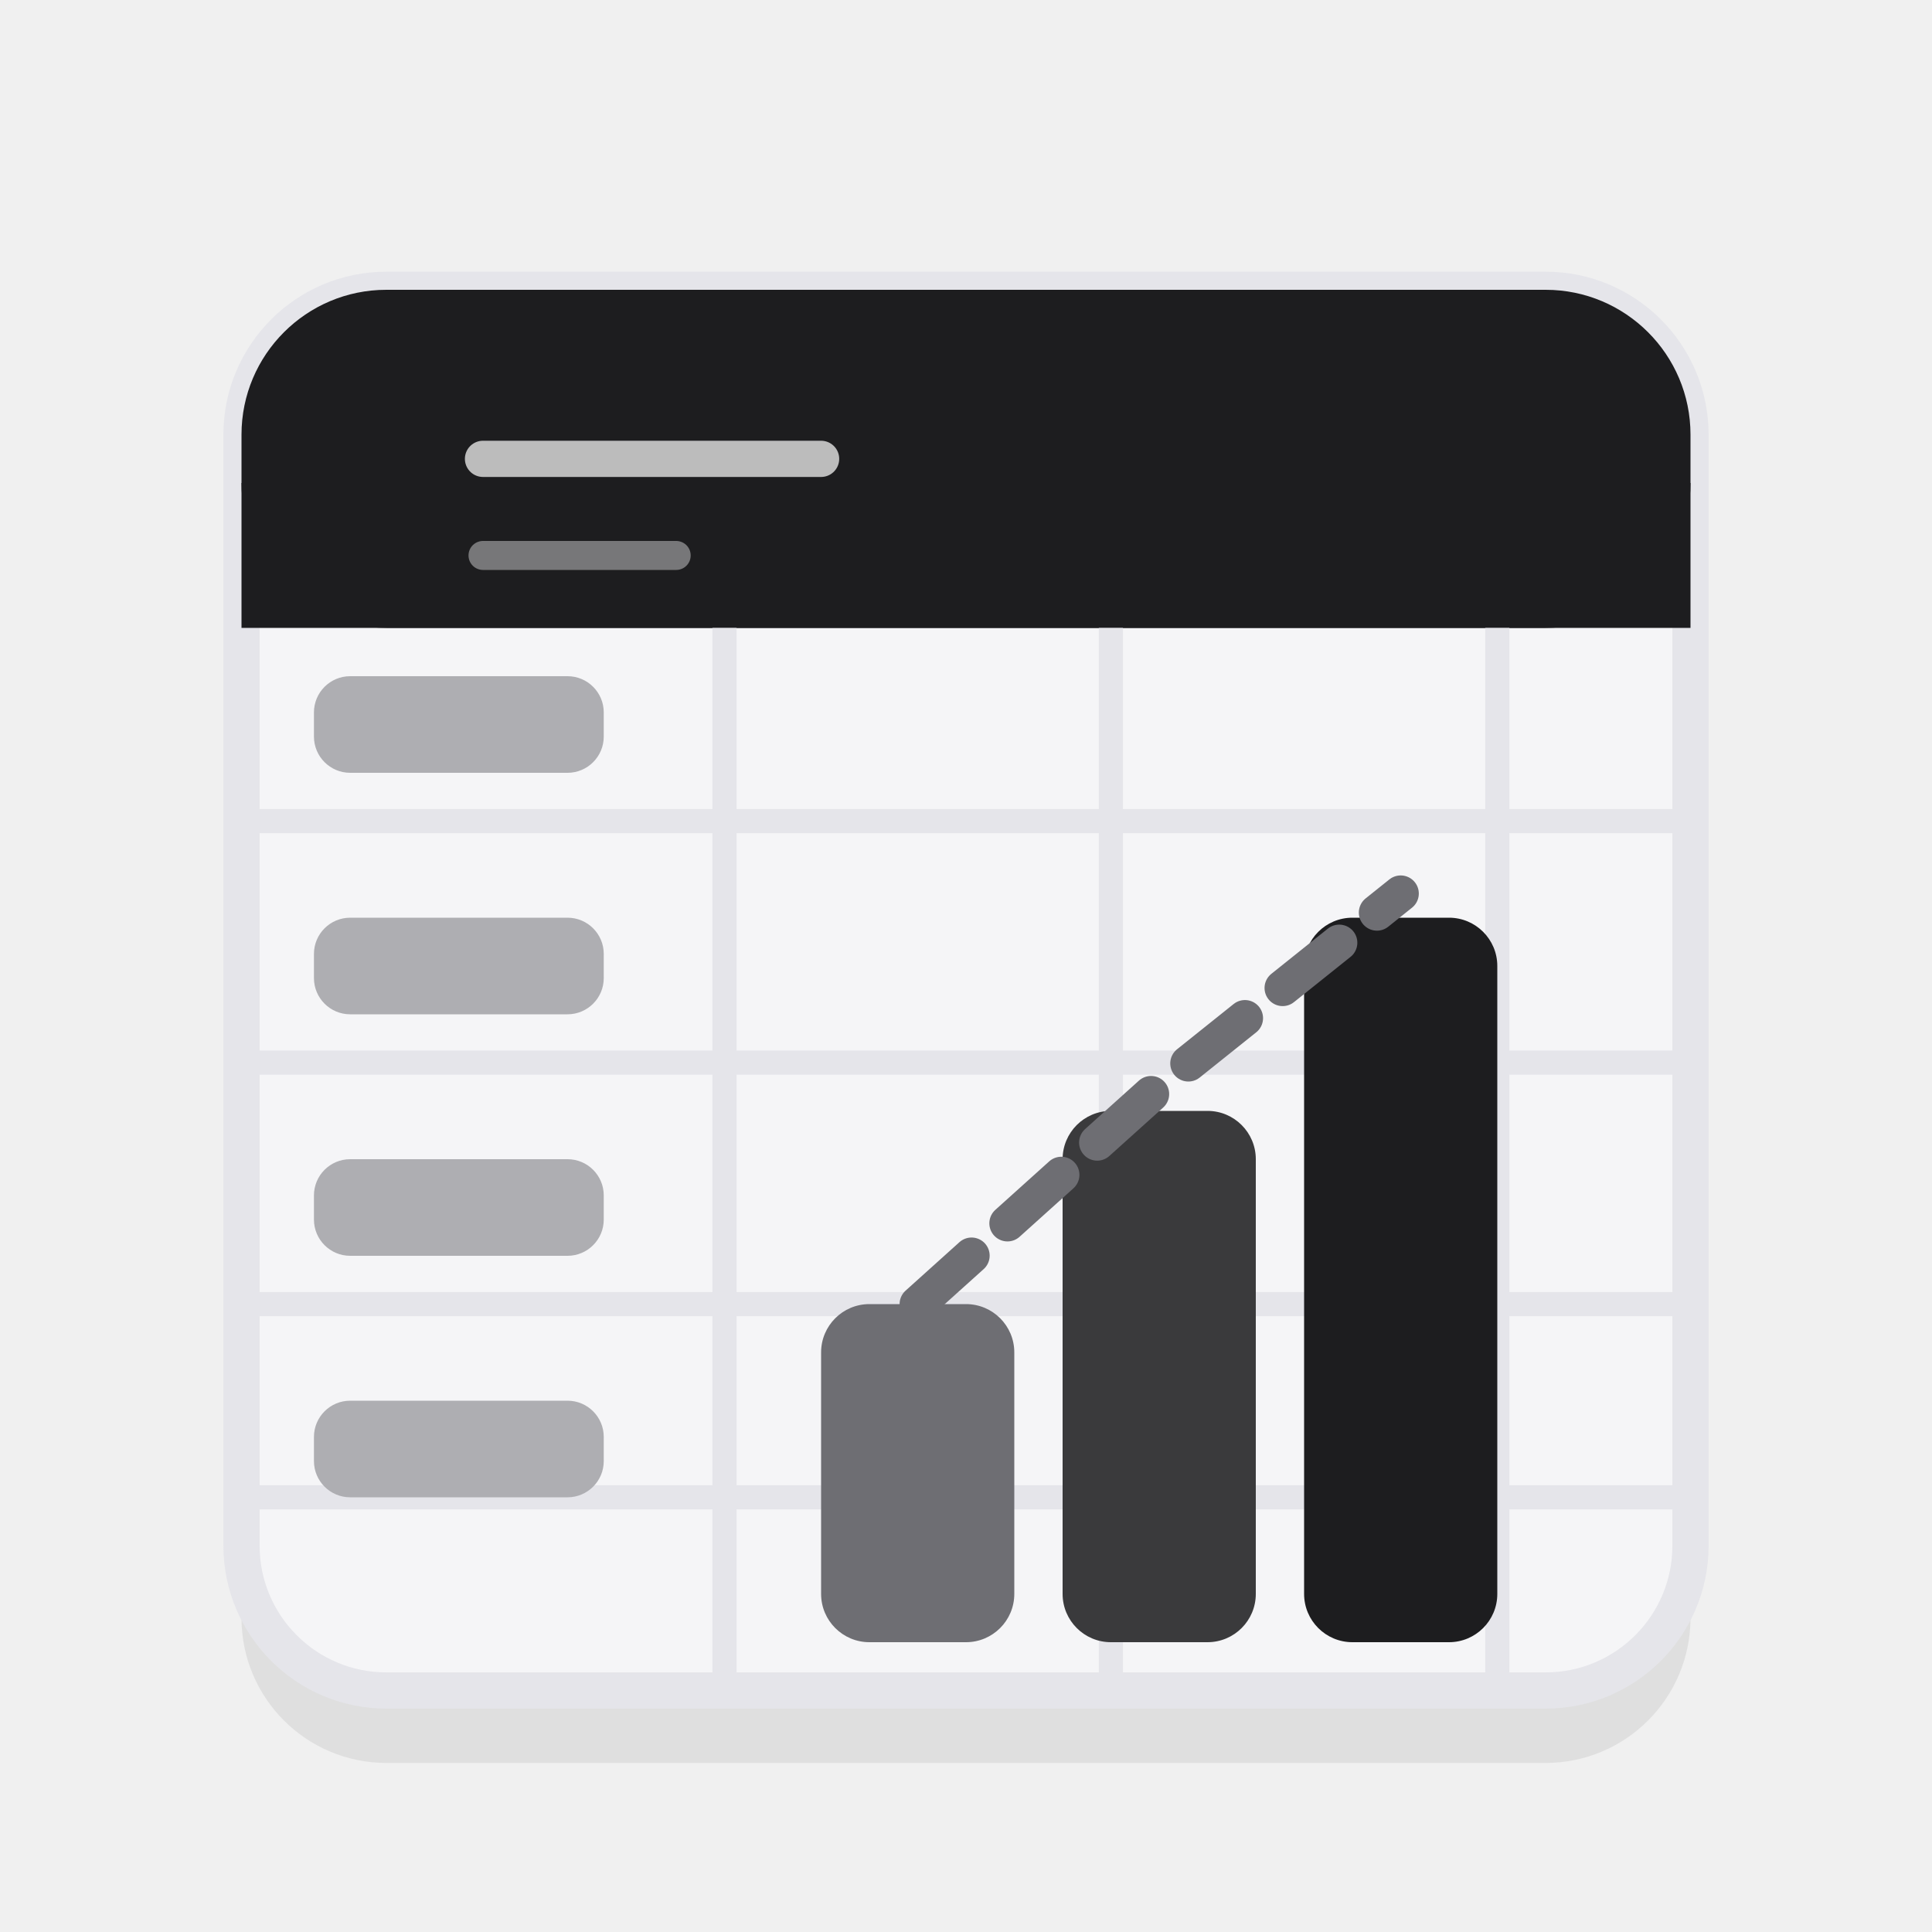
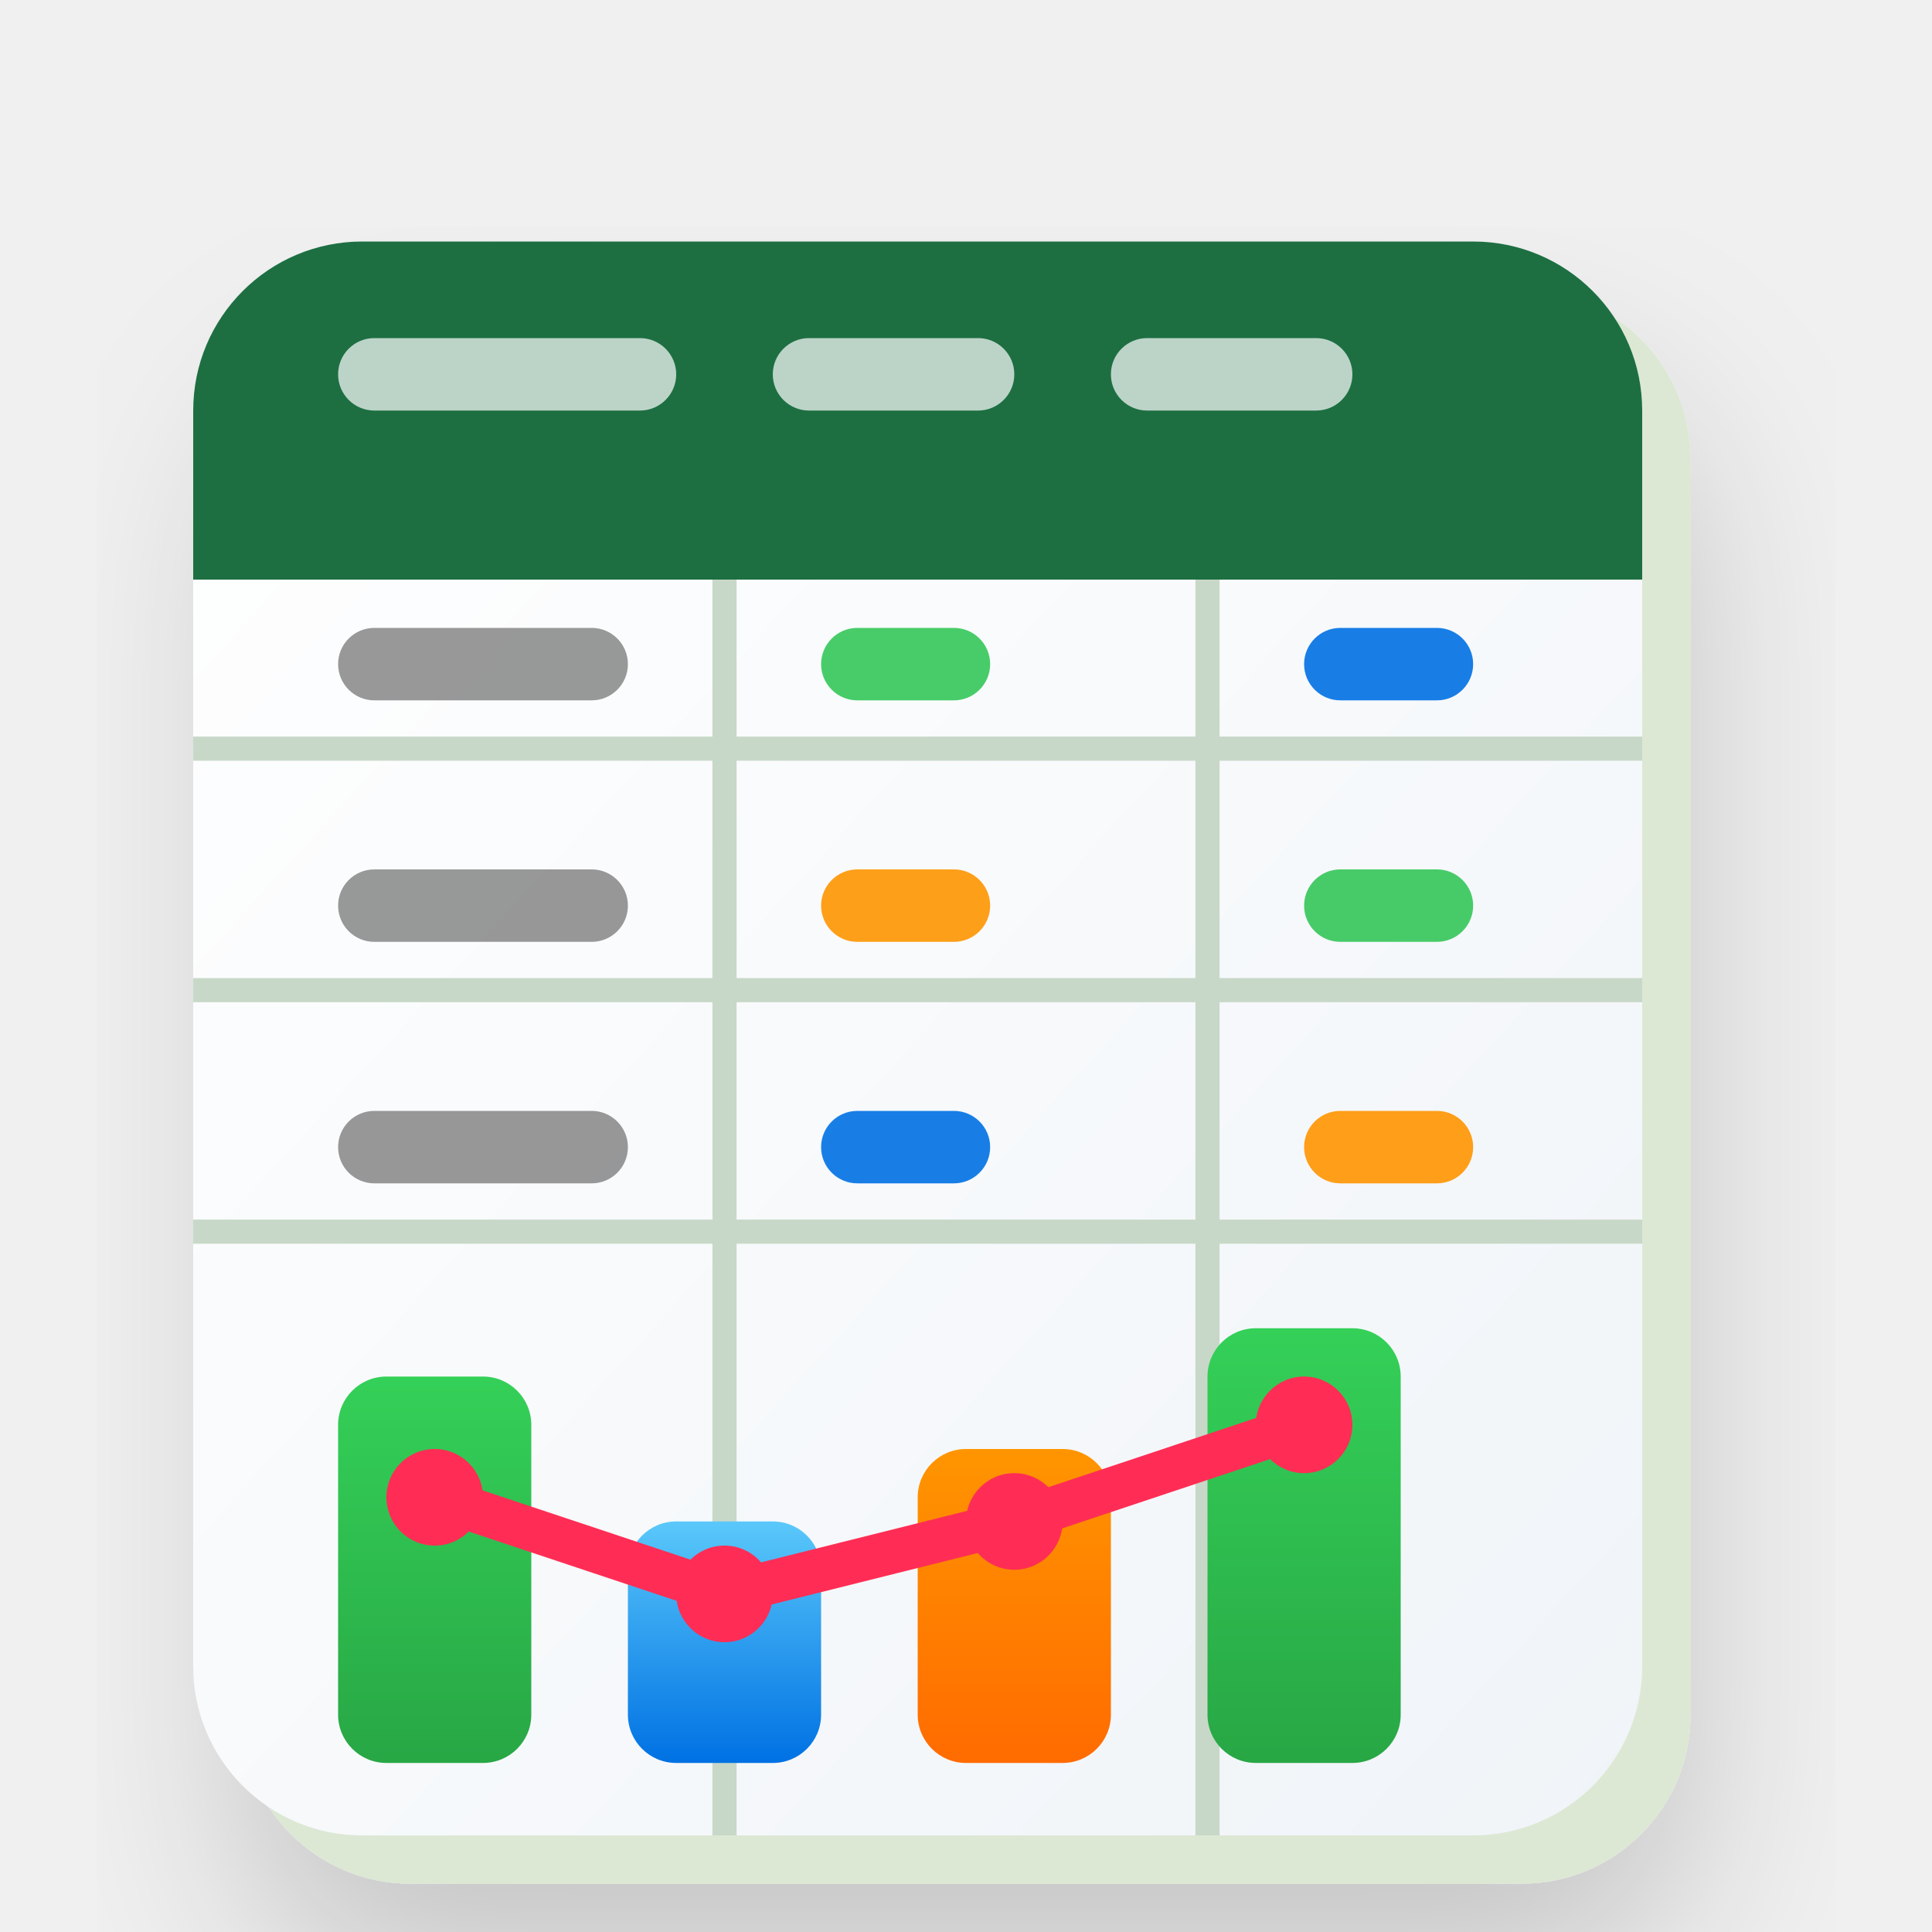
<svg xmlns="http://www.w3.org/2000/svg" viewBox="0 0 80 80">
-   <rect x="10" y="12" width="60" height="58" rx="6" fill="#1d1d1f" opacity="0.08" transform="translate(0 3)" />
-   <rect x="10" y="12" width="60" height="58" rx="6" fill="#f5f5f7" />
-   <rect x="10" y="12" width="60" height="58" rx="6" fill="none" stroke="#e5e5ea" stroke-width="1.5" />
-   <rect x="10" y="12" width="60" height="14" rx="6" fill="#1d1d1f" />
-   <rect x="10" y="20" width="60" height="6" fill="#1d1d1f" />
-   <line x1="20" y1="19" x2="34" y2="19" stroke="white" stroke-width="1.5" stroke-linecap="round" opacity="0.7" />
-   <line x1="20" y1="23" x2="28" y2="23" stroke="white" stroke-width="1.2" stroke-linecap="round" opacity="0.4" />
-   <line x1="30" y1="26" x2="30" y2="70" stroke="#e5e5ea" stroke-width="1" />
-   <line x1="46" y1="26" x2="46" y2="70" stroke="#e5e5ea" stroke-width="1" />
-   <line x1="62" y1="26" x2="62" y2="70" stroke="#e5e5ea" stroke-width="1" />
-   <line x1="10" y1="34" x2="70" y2="34" stroke="#e5e5ea" stroke-width="1" />
-   <line x1="10" y1="44" x2="70" y2="44" stroke="#e5e5ea" stroke-width="1" />
-   <line x1="10" y1="54" x2="70" y2="54" stroke="#e5e5ea" stroke-width="1" />
-   <line x1="10" y1="62" x2="70" y2="62" stroke="#e5e5ea" stroke-width="1" />
-   <rect x="13" y="28" width="12" height="4" rx="1.5" fill="#aeaeb2" />
-   <rect x="13" y="38" width="12" height="4" rx="1.5" fill="#aeaeb2" />
-   <rect x="13" y="48" width="12" height="4" rx="1.5" fill="#aeaeb2" />
-   <rect x="13" y="58" width="12" height="4" rx="1.5" fill="#aeaeb2" />
-   <rect x="34" y="54" width="8" height="14" rx="2" fill="#6e6e73" />
-   <rect x="44" y="46" width="8" height="22" rx="2" fill="#3a3a3c" />
-   <rect x="54" y="38" width="8" height="30" rx="2" fill="#1d1d1f" />
-   <polyline points="38,54 48,45 58,37" fill="none" stroke="#6e6e73" stroke-width="1.5" stroke-linecap="round" stroke-linejoin="round" stroke-dasharray="3,2" />
+   <defs>
+     <linearGradient id="sheetGrad" x1="0%" y1="0%" x2="100%" y2="100%">
+       <stop offset="0%" stop-color="#ffffff" />
+       <stop offset="100%" stop-color="#f0f4f8" />
+     </linearGradient>
+     <linearGradient id="barA" x1="0%" y1="0%" x2="0%" y2="100%">
+       <stop offset="0%" stop-color="#34D058" />
+       <stop offset="100%" stop-color="#28A745" />
+     </linearGradient>
+     <linearGradient id="barB" x1="0%" y1="0%" x2="0%" y2="100%">
+       <stop offset="0%" stop-color="#5AC8FA" />
+       <stop offset="100%" stop-color="#0071e3" />
+     </linearGradient>
+     <linearGradient id="barC" x1="0%" y1="0%" x2="0%" y2="100%">
+       <stop offset="0%" stop-color="#FF9500" />
+       <stop offset="100%" stop-color="#FF6B00" />
+     </linearGradient>
+     <filter id="s">
+       <feDropShadow dx="0" dy="4" stdDeviation="4" flood-opacity="0.18" />
+     </filter>
+   </defs>
+   <rect x="10" y="12" width="60" height="66" rx="7" fill="#dce8d4" filter="url(#s)" />
+   <rect x="8" y="10" width="60" height="66" rx="7" fill="url(#sheetGrad)" />
+   <rect x="8" y="10" width="60" height="14" rx="7" fill="#1D6F42" />
+   <rect x="8" y="17" width="60" height="7" fill="#1D6F42" />
+   <rect x="14" y="14" width="14" height="3" rx="1.5" fill="white" opacity="0.7" />
+   <rect x="32" y="14" width="10" height="3" rx="1.5" fill="white" opacity="0.7" />
+   <rect x="46" y="14" width="10" height="3" rx="1.5" fill="white" opacity="0.7" />
+   <line x1="8" y1="31" x2="68" y2="31" stroke="#c8d8c8" stroke-width="1" />
+   <line x1="8" y1="41" x2="68" y2="41" stroke="#c8d8c8" stroke-width="1" />
+   <line x1="8" y1="51" x2="68" y2="51" stroke="#c8d8c8" stroke-width="1" />
+   <line x1="30" y1="24" x2="30" y2="76" stroke="#c8d8c8" stroke-width="1" />
+   <line x1="50" y1="24" x2="50" y2="76" stroke="#c8d8c8" stroke-width="1" />
+   <rect x="14" y="26" width="12" height="3" rx="1.5" fill="#555" opacity="0.6" />
+   <rect x="34" y="26" width="7" height="3" rx="1.5" fill="#34C759" opacity="0.9" />
+   <rect x="54" y="26" width="7" height="3" rx="1.5" fill="#0071e3" opacity="0.9" />
+   <rect x="14" y="36" width="12" height="3" rx="1.5" fill="#555" opacity="0.6" />
+   <rect x="34" y="36" width="7" height="3" rx="1.5" fill="#FF9500" opacity="0.9" />
+   <rect x="54" y="36" width="7" height="3" rx="1.5" fill="#34C759" opacity="0.9" />
+   <rect x="14" y="46" width="12" height="3" rx="1.5" fill="#555" opacity="0.6" />
+   <rect x="34" y="46" width="7" height="3" rx="1.5" fill="#0071e3" opacity="0.9" />
+   <rect x="54" y="46" width="7" height="3" rx="1.5" fill="#FF9500" opacity="0.9" />
+   <rect x="14" y="57" width="8" height="16" rx="2" fill="url(#barA)" />
+   <rect x="26" y="63" width="8" height="10" rx="2" fill="url(#barB)" />
+   <rect x="38" y="60" width="8" height="13" rx="2" fill="url(#barC)" />
+   <rect x="50" y="55" width="8" height="18" rx="2" fill="url(#barA)" />
+   <polyline points="18,62 30,66 42,63 54,59" fill="none" stroke="#FF2D55" stroke-width="1.8" stroke-linecap="round" stroke-linejoin="round" />
+   <circle cx="18" cy="62" r="2" fill="#FF2D55" />
+   <circle cx="30" cy="66" r="2" fill="#FF2D55" />
+   <circle cx="42" cy="63" r="2" fill="#FF2D55" />
+   <circle cx="54" cy="59" r="2" fill="#FF2D55" />
</svg>
